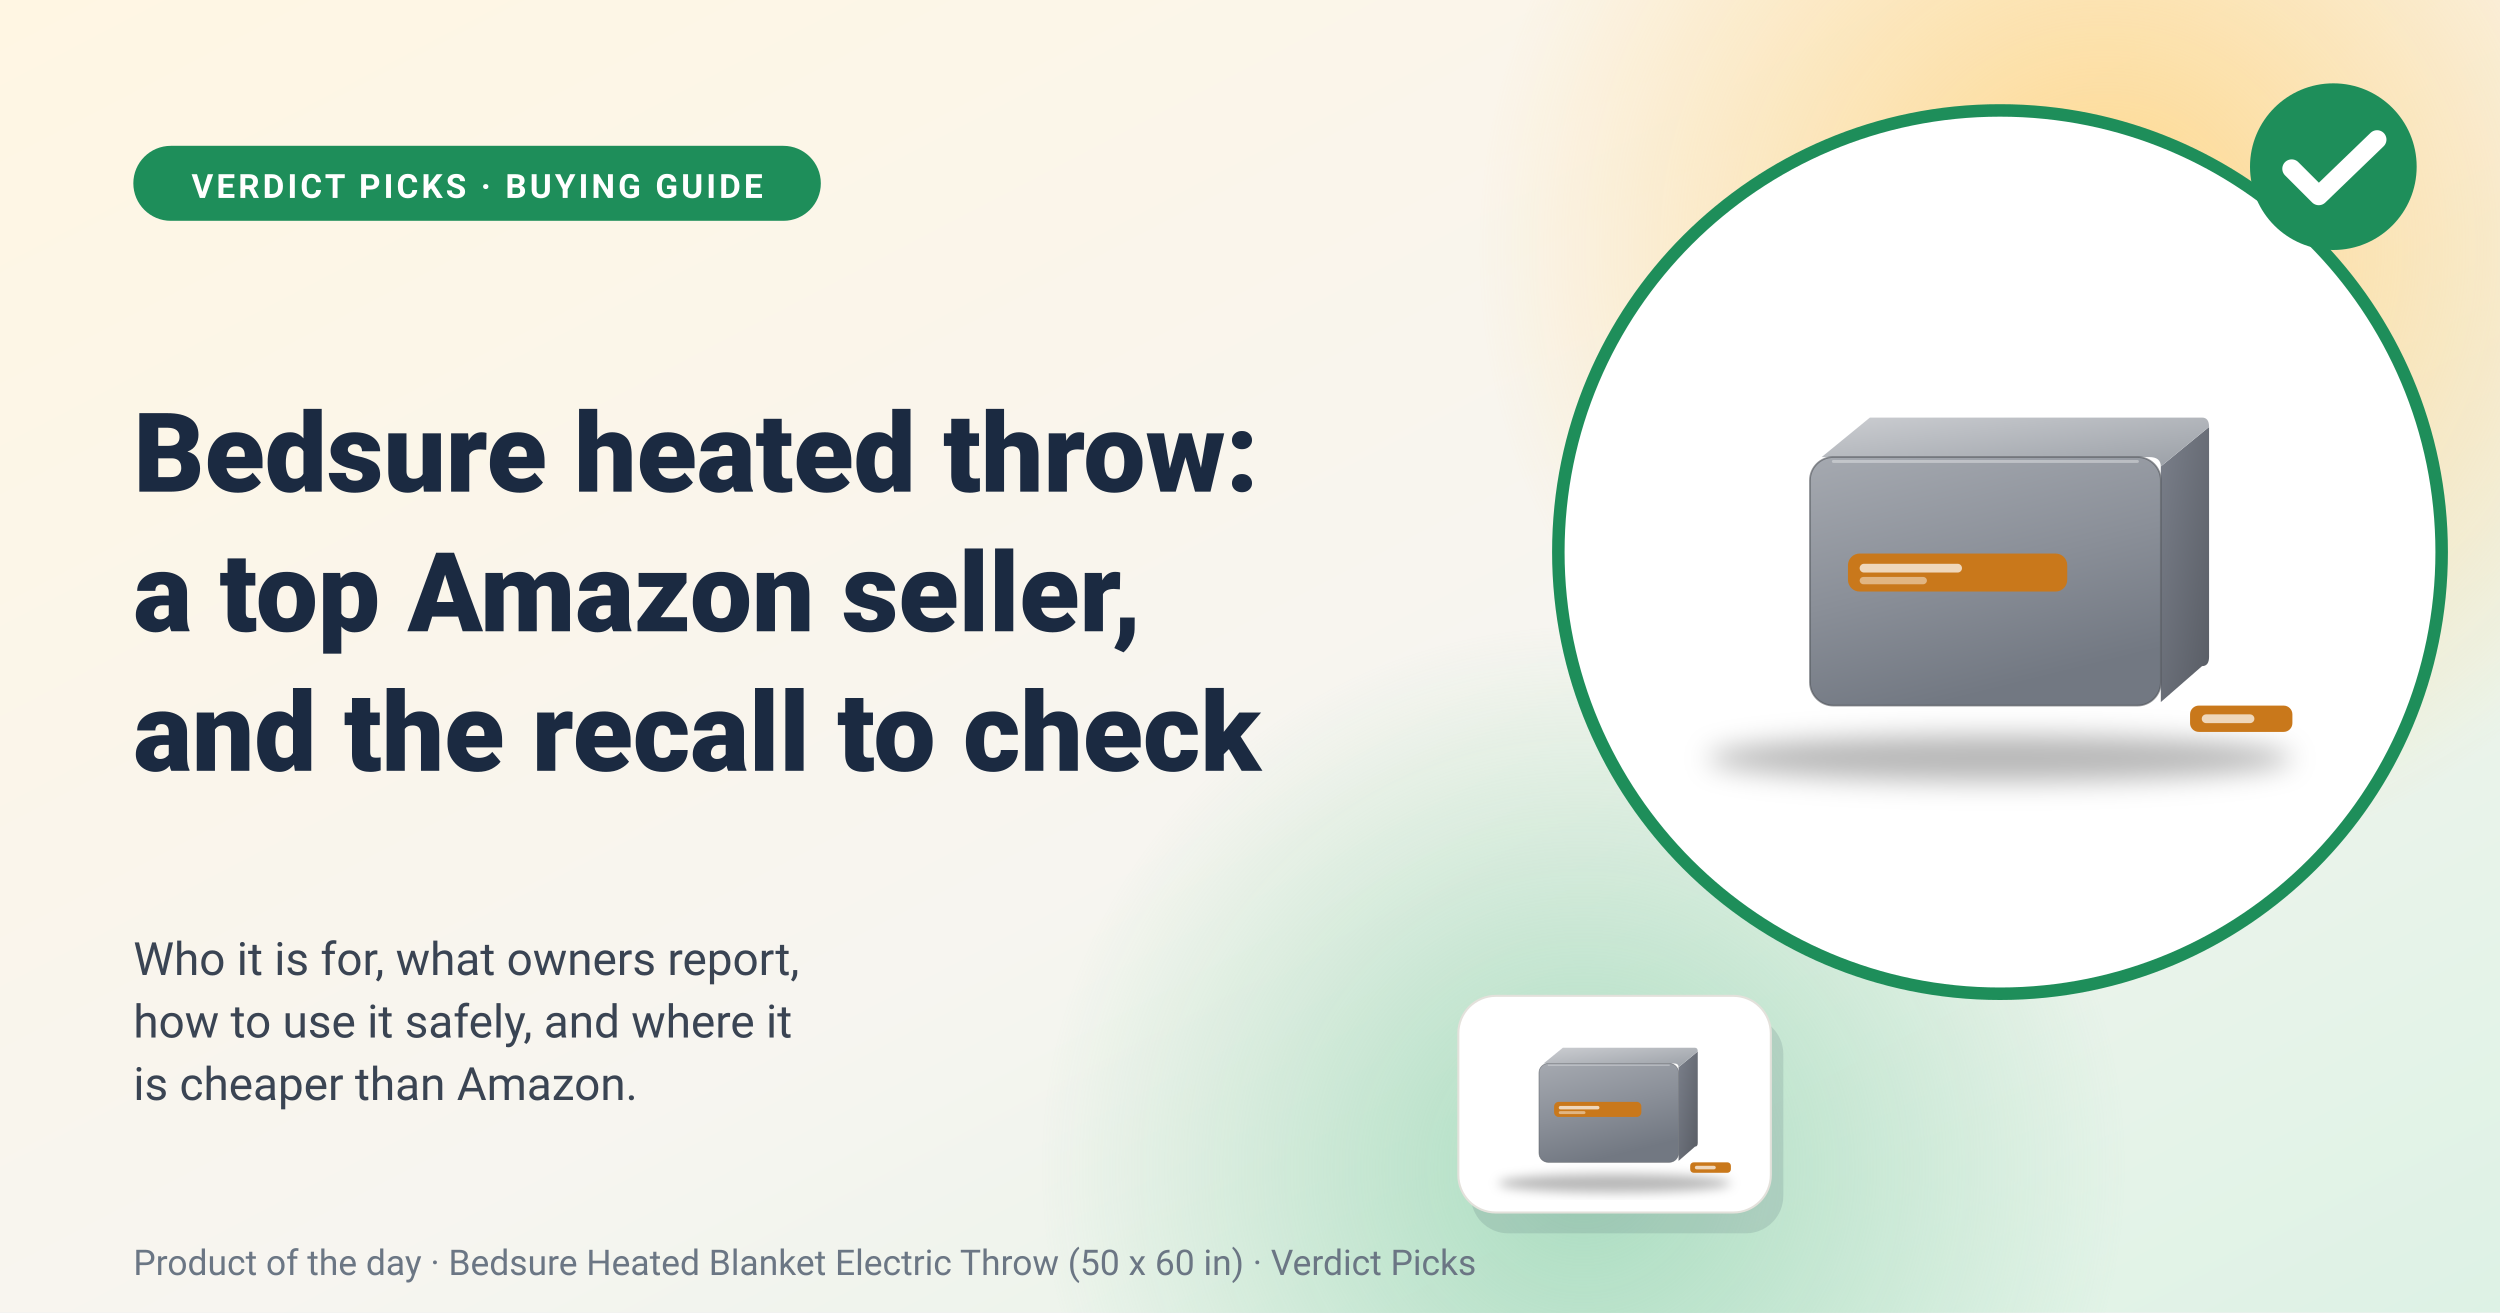
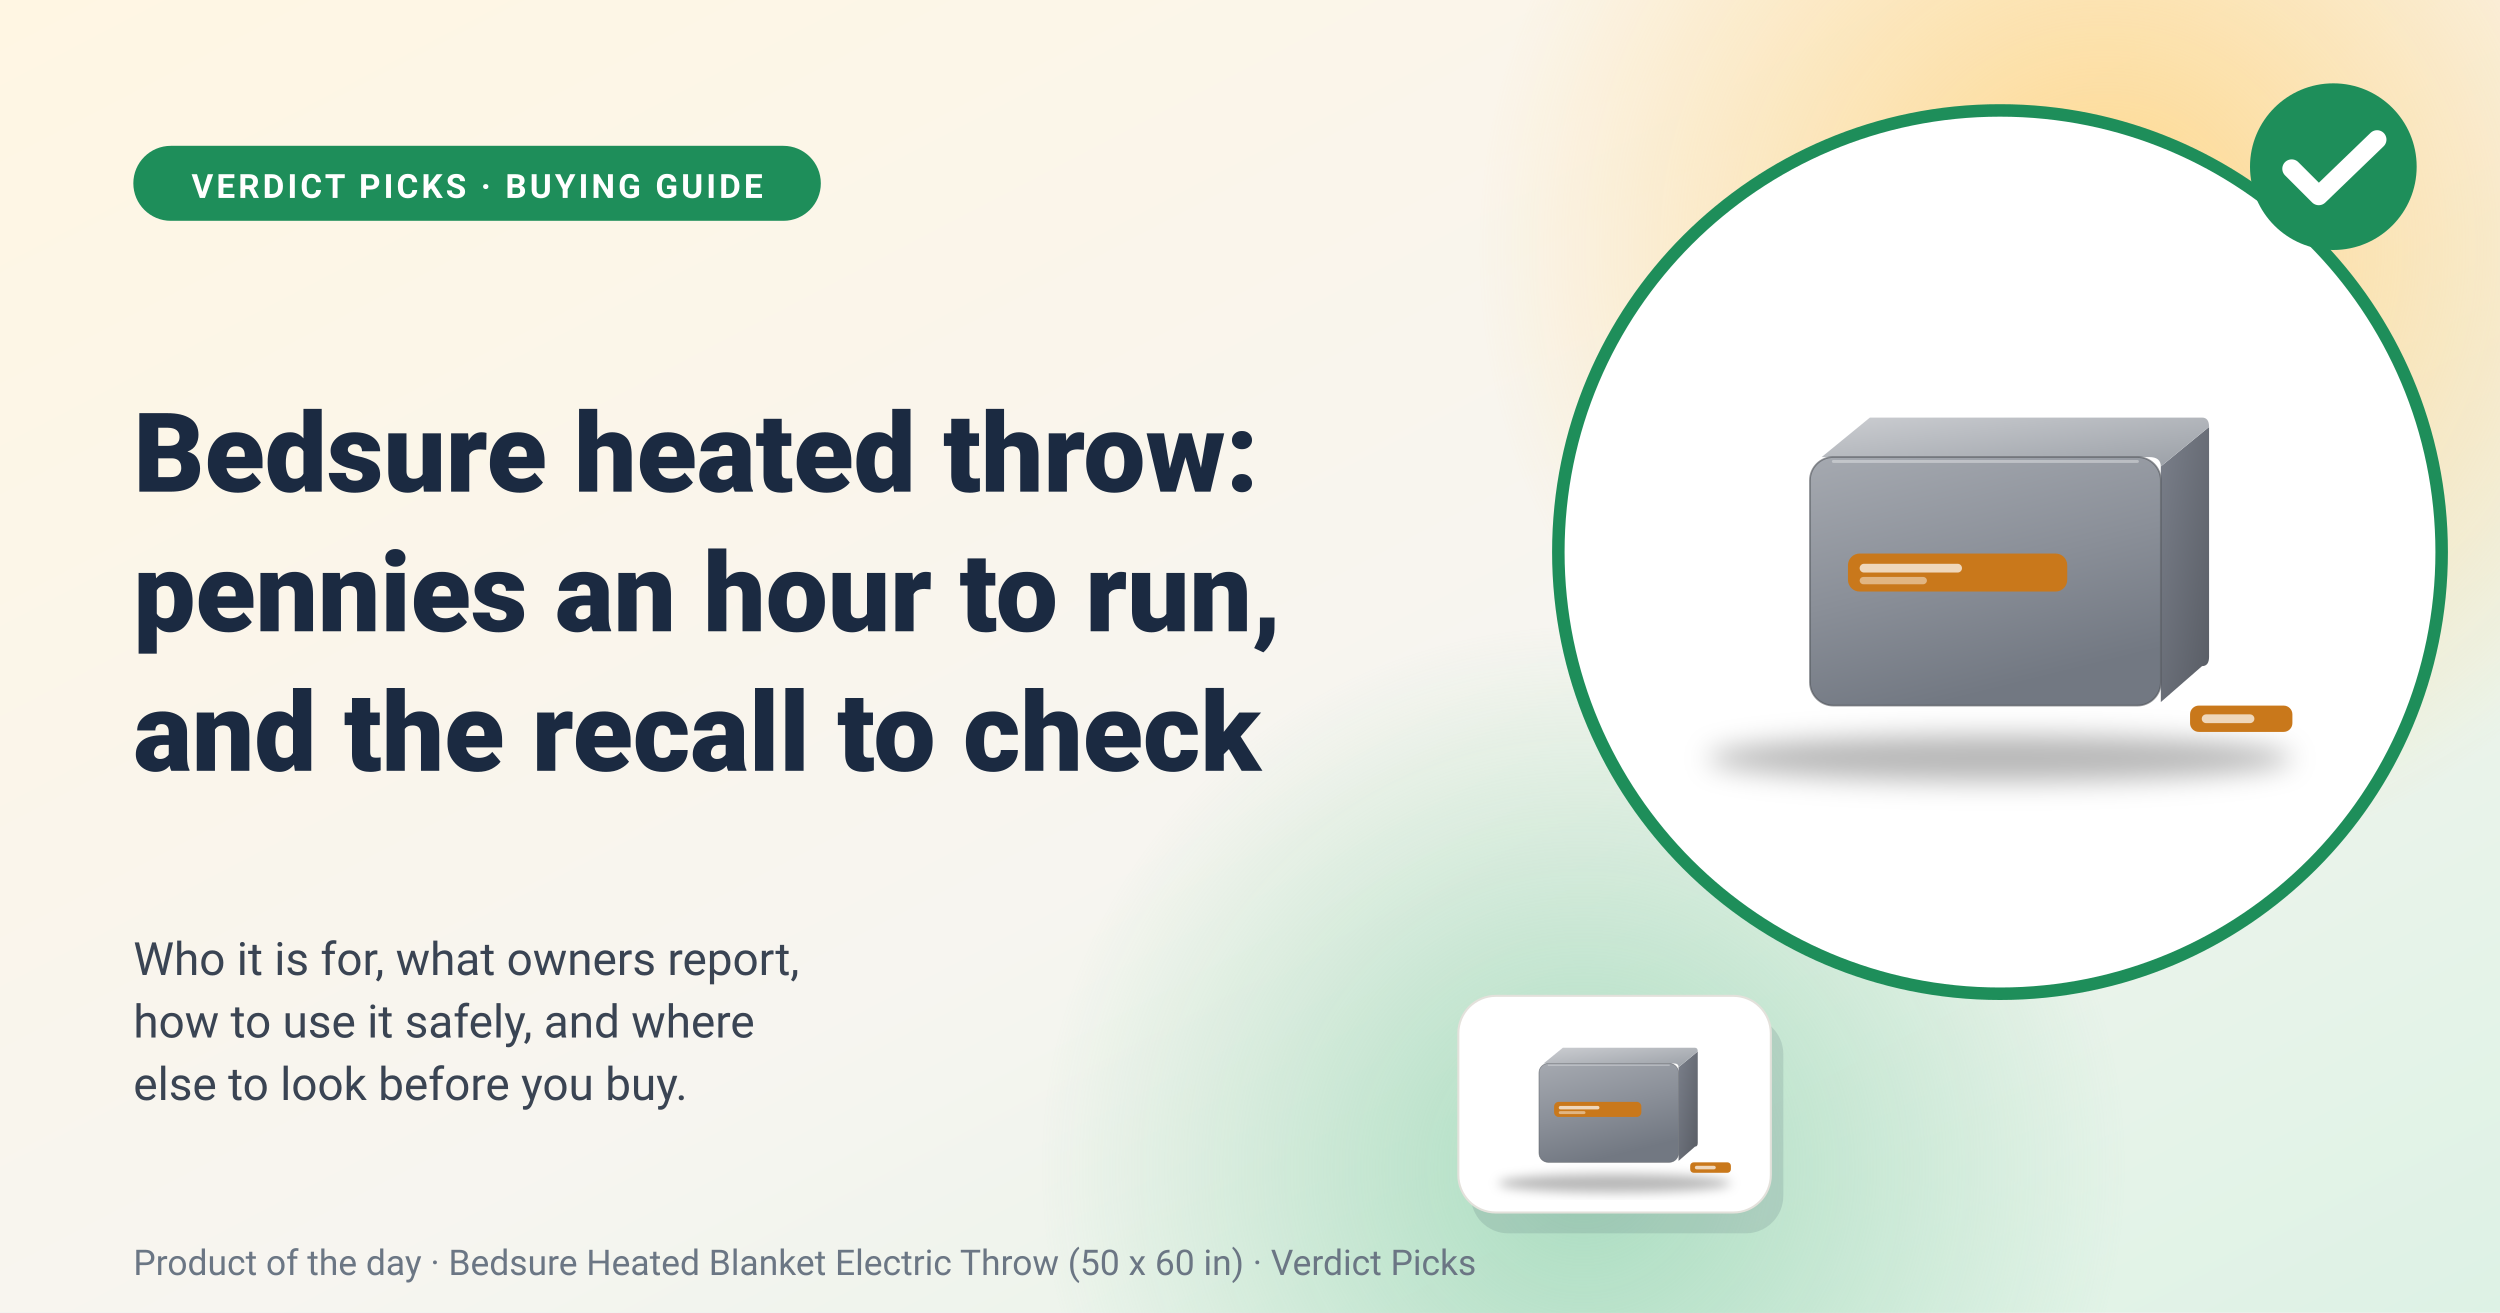
- <svg xmlns="http://www.w3.org/2000/svg" viewBox="0 0 1200 630" role="img" aria-label="Bedsure Heated Blanket Electric Throw (50 x 60 in): is it worth it, how to use it, and why Amazon is the place to buy it (Verdict Picks)">
+ <svg xmlns="http://www.w3.org/2000/svg" viewBox="0 0 1200 630" role="img" aria-label="Bedsure Heated Blanket Electric Throw (50 x 60 in): a cent or two an hour to run, the 2023 recall to check, who it suits and where to buy it (Verdict Picks)">
  <defs>
    <linearGradient id="bc-bg" x1="0" y1="0" x2="1" y2="1">
      <stop offset="0" stop-color="#FFF6E3" />
      <stop offset="0.55" stop-color="#F7F5F0" />
      <stop offset="1" stop-color="#DDF2E5" />
    </linearGradient>
    <radialGradient id="bc-sun" cx="50%" cy="50%" r="50%">
      <stop offset="0" stop-color="#FFD27A" stop-opacity="0.85" />
      <stop offset="1" stop-color="#FFD27A" stop-opacity="0" />
    </radialGradient>
    <radialGradient id="bc-leaf" cx="50%" cy="50%" r="50%">
      <stop offset="0" stop-color="#8FD3AE" stop-opacity="0.7" />
      <stop offset="1" stop-color="#8FD3AE" stop-opacity="0" />
    </radialGradient>
  </defs>
  <rect width="1200" height="630" fill="url(#bc-bg)" />
  <circle cx="1010" cy="120" r="300" fill="url(#bc-sun)" />
  <circle cx="760" cy="560" r="260" fill="url(#bc-leaf)" />
  <g font-family="-apple-system,Segoe UI,Roboto,Helvetica,Arial,sans-serif">
    <rect x="64" y="70" width="330" height="36" rx="18" fill="#1E8E5A" />
    <text x="229" y="95" text-anchor="middle" font-size="16" font-weight="700" fill="#fff" letter-spacing="1.5">VERDICT PICKS · BUYING GUIDE</text>
    <text x="64" y="236" font-size="53" font-weight="800" fill="#1B2A41">Bedsure heated throw:</text>
-     <text x="64" y="303" font-size="53" font-weight="800" fill="#1B2A41">a top Amazon seller,</text>
+     <text x="64" y="303" font-size="53" font-weight="800" fill="#1B2A41">pennies an hour to run,</text>
    <text x="64" y="370" font-size="53" font-weight="800" fill="#1B2A41">and the recall to check</text>
    <text x="64" y="468" font-size="22" fill="#3A4453">Who it is for, what owners report,</text>
-     <text x="64" y="498" font-size="22" fill="#3A4453">how to use it safely, and where it</text>
-     <text x="64" y="528" font-size="22" fill="#3A4453">is cheaper than Amazon.</text>
+     <text x="64" y="498" font-size="22" fill="#3A4453">how to use it safely, and where</text>
+     <text x="64" y="528" font-size="22" fill="#3A4453">else to look before you buy.</text>
    <text x="64" y="612" font-size="17" fill="#6B7684">Product of the day · Bedsure Heated Blanket Electric Throw (50 x 60 in) · Verdict Picks</text>
  </g>
  <circle cx="960" cy="265" r="212" fill="#fff" />
  <circle cx="960" cy="265" r="212" fill="none" stroke="#1E8E5A" stroke-width="6" />
  <g transform="translate(749.4737 128.1579) scale(0.7017544)">
    <defs>
      <radialGradient id="bchero-bg" cx="50%" cy="38%" r="72%">
        <stop offset="0" stop-color="#ffffff" />
        <stop offset="0.7" stop-color="#f3f3f1" />
        <stop offset="1" stop-color="#e4e4e1" />
      </radialGradient>
      <filter id="bchero-blur" x="-30%" y="-80%" width="160%" height="300%">
        <feGaussianBlur stdDeviation="9" />
      </filter>
      <filter id="bchero-soft" x="-20%" y="-20%" width="140%" height="140%">
        <feGaussianBlur stdDeviation="2.2" />
      </filter>
      <filter id="bchero-glow" x="-50%" y="-50%" width="200%" height="200%">
        <feGaussianBlur stdDeviation="5" />
      </filter>
      <linearGradient id="bchero-front" x1="0" y1="0" x2="0.35" y2="1">
        <stop offset="0" stop-color="#a5a9b0" />
        <stop offset="0.55" stop-color="#8A8F98" />
        <stop offset="1" stop-color="#727882" />
      </linearGradient>
      <linearGradient id="bchero-side" x1="0" y1="0" x2="1" y2="1">
        <stop offset="0" stop-color="#7a7f8a" />
        <stop offset="1" stop-color="#585c64" />
      </linearGradient>
      <linearGradient id="bchero-top" x1="0" y1="0" x2="1" y2="1">
        <stop offset="0" stop-color="#cbcdd1" />
        <stop offset="1" stop-color="#9a9fa6" />
      </linearGradient>
      <radialGradient id="bchero-dome" cx="38%" cy="32%" r="75%">
        <stop offset="0" stop-color="#c6c8cd" />
        <stop offset="0.6" stop-color="#8A8F98" />
        <stop offset="1" stop-color="#666b74" />
      </radialGradient>
      <linearGradient id="bchero-gloss" x1="0" y1="0" x2="1" y2="1">
        <stop offset="0" stop-color="#ffffff" stop-opacity="0.55" />
        <stop offset="0.5" stop-color="#ffffff" stop-opacity="0.05" />
        <stop offset="1" stop-color="#ffffff" stop-opacity="0" />
      </linearGradient>
      <linearGradient id="bchero-screen" x1="0" y1="0" x2="1" y2="1">
        <stop offset="0" stop-color="#1d2a3a" />
        <stop offset="1" stop-color="#060a10" />
      </linearGradient>
      <linearGradient id="bchero-metal" x1="0" y1="0" x2="1" y2="0">
        <stop offset="0" stop-color="#d9d9d6" />
        <stop offset="0.35" stop-color="#f4f4f2" />
        <stop offset="0.65" stop-color="#bdbdb9" />
        <stop offset="1" stop-color="#e6e6e3" />
      </linearGradient>
      <linearGradient id="bchero-accent" x1="0" y1="0" x2="0" y2="1">
        <stop offset="0" stop-color="#e79e4a" />
        <stop offset="1" stop-color="#935814" />
      </linearGradient>
      <linearGradient id="bchero-lens" x1="0" y1="0" x2="1" y2="1">
        <stop offset="0" stop-color="#5a6470" />
        <stop offset="0.45" stop-color="#1c2129" />
        <stop offset="0.55" stop-color="#2b323c" />
        <stop offset="1" stop-color="#0c0f14" />
      </linearGradient>
    </defs>
    <ellipse cx="300" cy="336" rx="200" ry="16" fill="#000" opacity="0.28" filter="url(#bchero-blur)" />
    <path d="M 410 136.4 L 443.0 109.4 L 443.0 266.6 Q 443.0 273.0 438.2 273.0 L 410 297.6 Z" fill="url(#bchero-side)" />
    <path d="M 178.0 130 L 211.0 103.0 L 438.2 103.0 Q 443.0 103.0 443.0 109.4 L 410 136.4 Q 410 130 402.0 130 Z" fill="url(#bchero-top)" />
    <rect x="170" y="130" width="240" height="170" rx="16" fill="url(#bchero-front)" />
    <rect x="170" y="130" width="240" height="170" rx="16" fill="none" stroke="#4c5056" stroke-width="1.2" opacity="0.6" />
    <path d="M 186 133 L 394 133" stroke="#fff" stroke-opacity="0.35" stroke-width="2" stroke-linecap="round" />
    <rect x="196" y="196" width="150" height="26" rx="8" fill="#C9781B" />
    <rect x="204" y="203" width="70" height="6" rx="3" fill="#fff" opacity="0.7" />
    <rect x="204" y="212" width="46" height="5" rx="2.5" fill="#fff" opacity="0.45" />
    <rect x="430" y="300" width="70" height="18" rx="6" fill="#C9781B" />
    <rect x="438" y="306" width="36" height="6" rx="3" fill="#fff" opacity="0.7" />
  </g>
  <g transform="translate(700 478)">
    <rect x="6" y="10" width="150" height="104" rx="18" fill="#1B2A41" opacity="0.12" />
    <rect width="150" height="104" rx="18" fill="#fff" />
    <rect width="150" height="104" rx="18" fill="none" stroke="#E3E1DB" />
    <svg x="8" y="6" width="134" height="92" viewBox="60 40 480 320" preserveAspectRatio="xMidYMid meet">
      <g transform="translate(0 0) scale(1.0)">
        <defs>
          <radialGradient id="cbedsure-throw-bg" cx="50%" cy="38%" r="72%">
            <stop offset="0" stop-color="#ffffff" />
            <stop offset="0.7" stop-color="#f3f3f1" />
            <stop offset="1" stop-color="#e4e4e1" />
          </radialGradient>
          <filter id="cbedsure-throw-blur" x="-30%" y="-80%" width="160%" height="300%">
            <feGaussianBlur stdDeviation="9" />
          </filter>
          <filter id="cbedsure-throw-soft" x="-20%" y="-20%" width="140%" height="140%">
            <feGaussianBlur stdDeviation="2.2" />
          </filter>
          <filter id="cbedsure-throw-glow" x="-50%" y="-50%" width="200%" height="200%">
            <feGaussianBlur stdDeviation="5" />
          </filter>
          <linearGradient id="cbedsure-throw-front" x1="0" y1="0" x2="0.35" y2="1">
            <stop offset="0" stop-color="#a5a9b0" />
            <stop offset="0.55" stop-color="#8A8F98" />
            <stop offset="1" stop-color="#727882" />
          </linearGradient>
          <linearGradient id="cbedsure-throw-side" x1="0" y1="0" x2="1" y2="1">
            <stop offset="0" stop-color="#7a7f8a" />
            <stop offset="1" stop-color="#585c64" />
          </linearGradient>
          <linearGradient id="cbedsure-throw-top" x1="0" y1="0" x2="1" y2="1">
            <stop offset="0" stop-color="#cbcdd1" />
            <stop offset="1" stop-color="#9a9fa6" />
          </linearGradient>
          <radialGradient id="cbedsure-throw-dome" cx="38%" cy="32%" r="75%">
            <stop offset="0" stop-color="#c6c8cd" />
            <stop offset="0.6" stop-color="#8A8F98" />
            <stop offset="1" stop-color="#666b74" />
          </radialGradient>
          <linearGradient id="cbedsure-throw-gloss" x1="0" y1="0" x2="1" y2="1">
            <stop offset="0" stop-color="#ffffff" stop-opacity="0.55" />
            <stop offset="0.5" stop-color="#ffffff" stop-opacity="0.05" />
            <stop offset="1" stop-color="#ffffff" stop-opacity="0" />
          </linearGradient>
          <linearGradient id="cbedsure-throw-screen" x1="0" y1="0" x2="1" y2="1">
            <stop offset="0" stop-color="#1d2a3a" />
            <stop offset="1" stop-color="#060a10" />
          </linearGradient>
          <linearGradient id="cbedsure-throw-metal" x1="0" y1="0" x2="1" y2="0">
            <stop offset="0" stop-color="#d9d9d6" />
            <stop offset="0.35" stop-color="#f4f4f2" />
            <stop offset="0.65" stop-color="#bdbdb9" />
            <stop offset="1" stop-color="#e6e6e3" />
          </linearGradient>
          <linearGradient id="cbedsure-throw-accent" x1="0" y1="0" x2="0" y2="1">
            <stop offset="0" stop-color="#e79e4a" />
            <stop offset="1" stop-color="#935814" />
          </linearGradient>
          <linearGradient id="cbedsure-throw-lens" x1="0" y1="0" x2="1" y2="1">
            <stop offset="0" stop-color="#5a6470" />
            <stop offset="0.45" stop-color="#1c2129" />
            <stop offset="0.55" stop-color="#2b323c" />
            <stop offset="1" stop-color="#0c0f14" />
          </linearGradient>
        </defs>
        <ellipse cx="300" cy="336" rx="200" ry="16" fill="#000" opacity="0.28" filter="url(#cbedsure-throw-blur)" />
        <path d="M 410 136.4 L 443.0 109.4 L 443.0 266.6 Q 443.0 273.0 438.2 273.0 L 410 297.6 Z" fill="url(#cbedsure-throw-side)" />
        <path d="M 178.0 130 L 211.0 103.0 L 438.2 103.0 Q 443.0 103.0 443.0 109.4 L 410 136.4 Q 410 130 402.0 130 Z" fill="url(#cbedsure-throw-top)" />
        <rect x="170" y="130" width="240" height="170" rx="16" fill="url(#cbedsure-throw-front)" />
        <rect x="170" y="130" width="240" height="170" rx="16" fill="none" stroke="#4c5056" stroke-width="1.2" opacity="0.6" />
        <path d="M 186 133 L 394 133" stroke="#fff" stroke-opacity="0.35" stroke-width="2" stroke-linecap="round" />
        <rect x="196" y="196" width="150" height="26" rx="8" fill="#C9781B" />
        <rect x="204" y="203" width="70" height="6" rx="3" fill="#fff" opacity="0.7" />
        <rect x="204" y="212" width="46" height="5" rx="2.5" fill="#fff" opacity="0.45" />
        <rect x="430" y="300" width="70" height="18" rx="6" fill="#C9781B" />
        <rect x="438" y="306" width="36" height="6" rx="3" fill="#fff" opacity="0.7" />
      </g>
    </svg>
  </g>
  <circle cx="1120" cy="80" r="40" fill="#1E8E5A" />
  <path d="M 1100 81 L 1113 94 L 1141 67" fill="none" stroke="#fff" stroke-width="9" stroke-linecap="round" stroke-linejoin="round" />
</svg>
